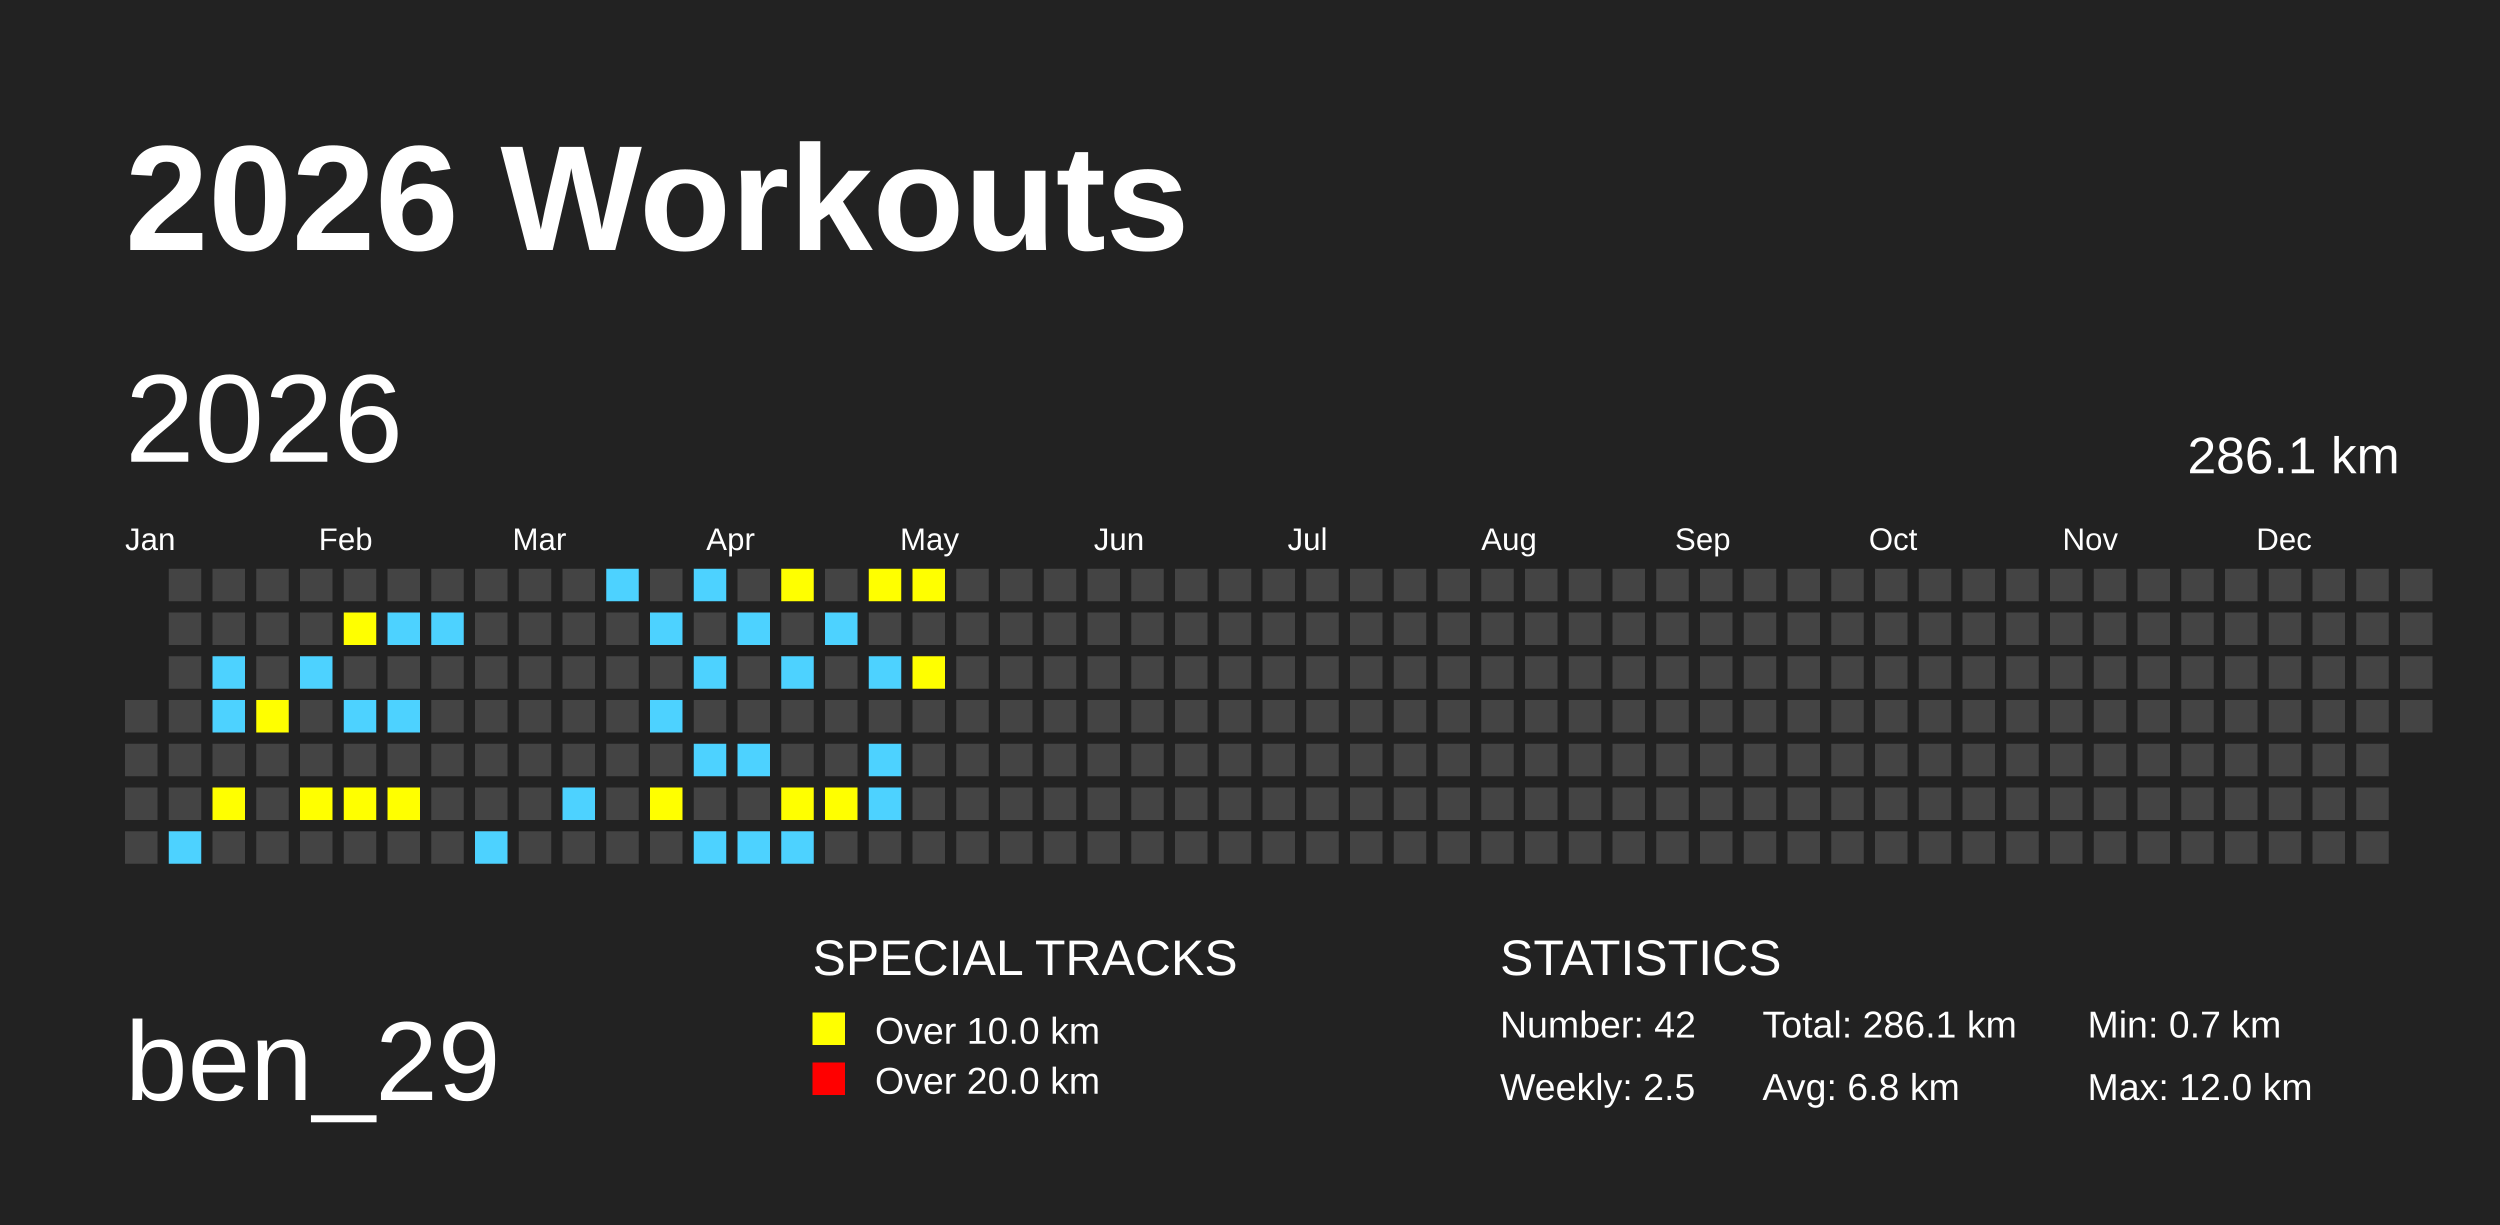
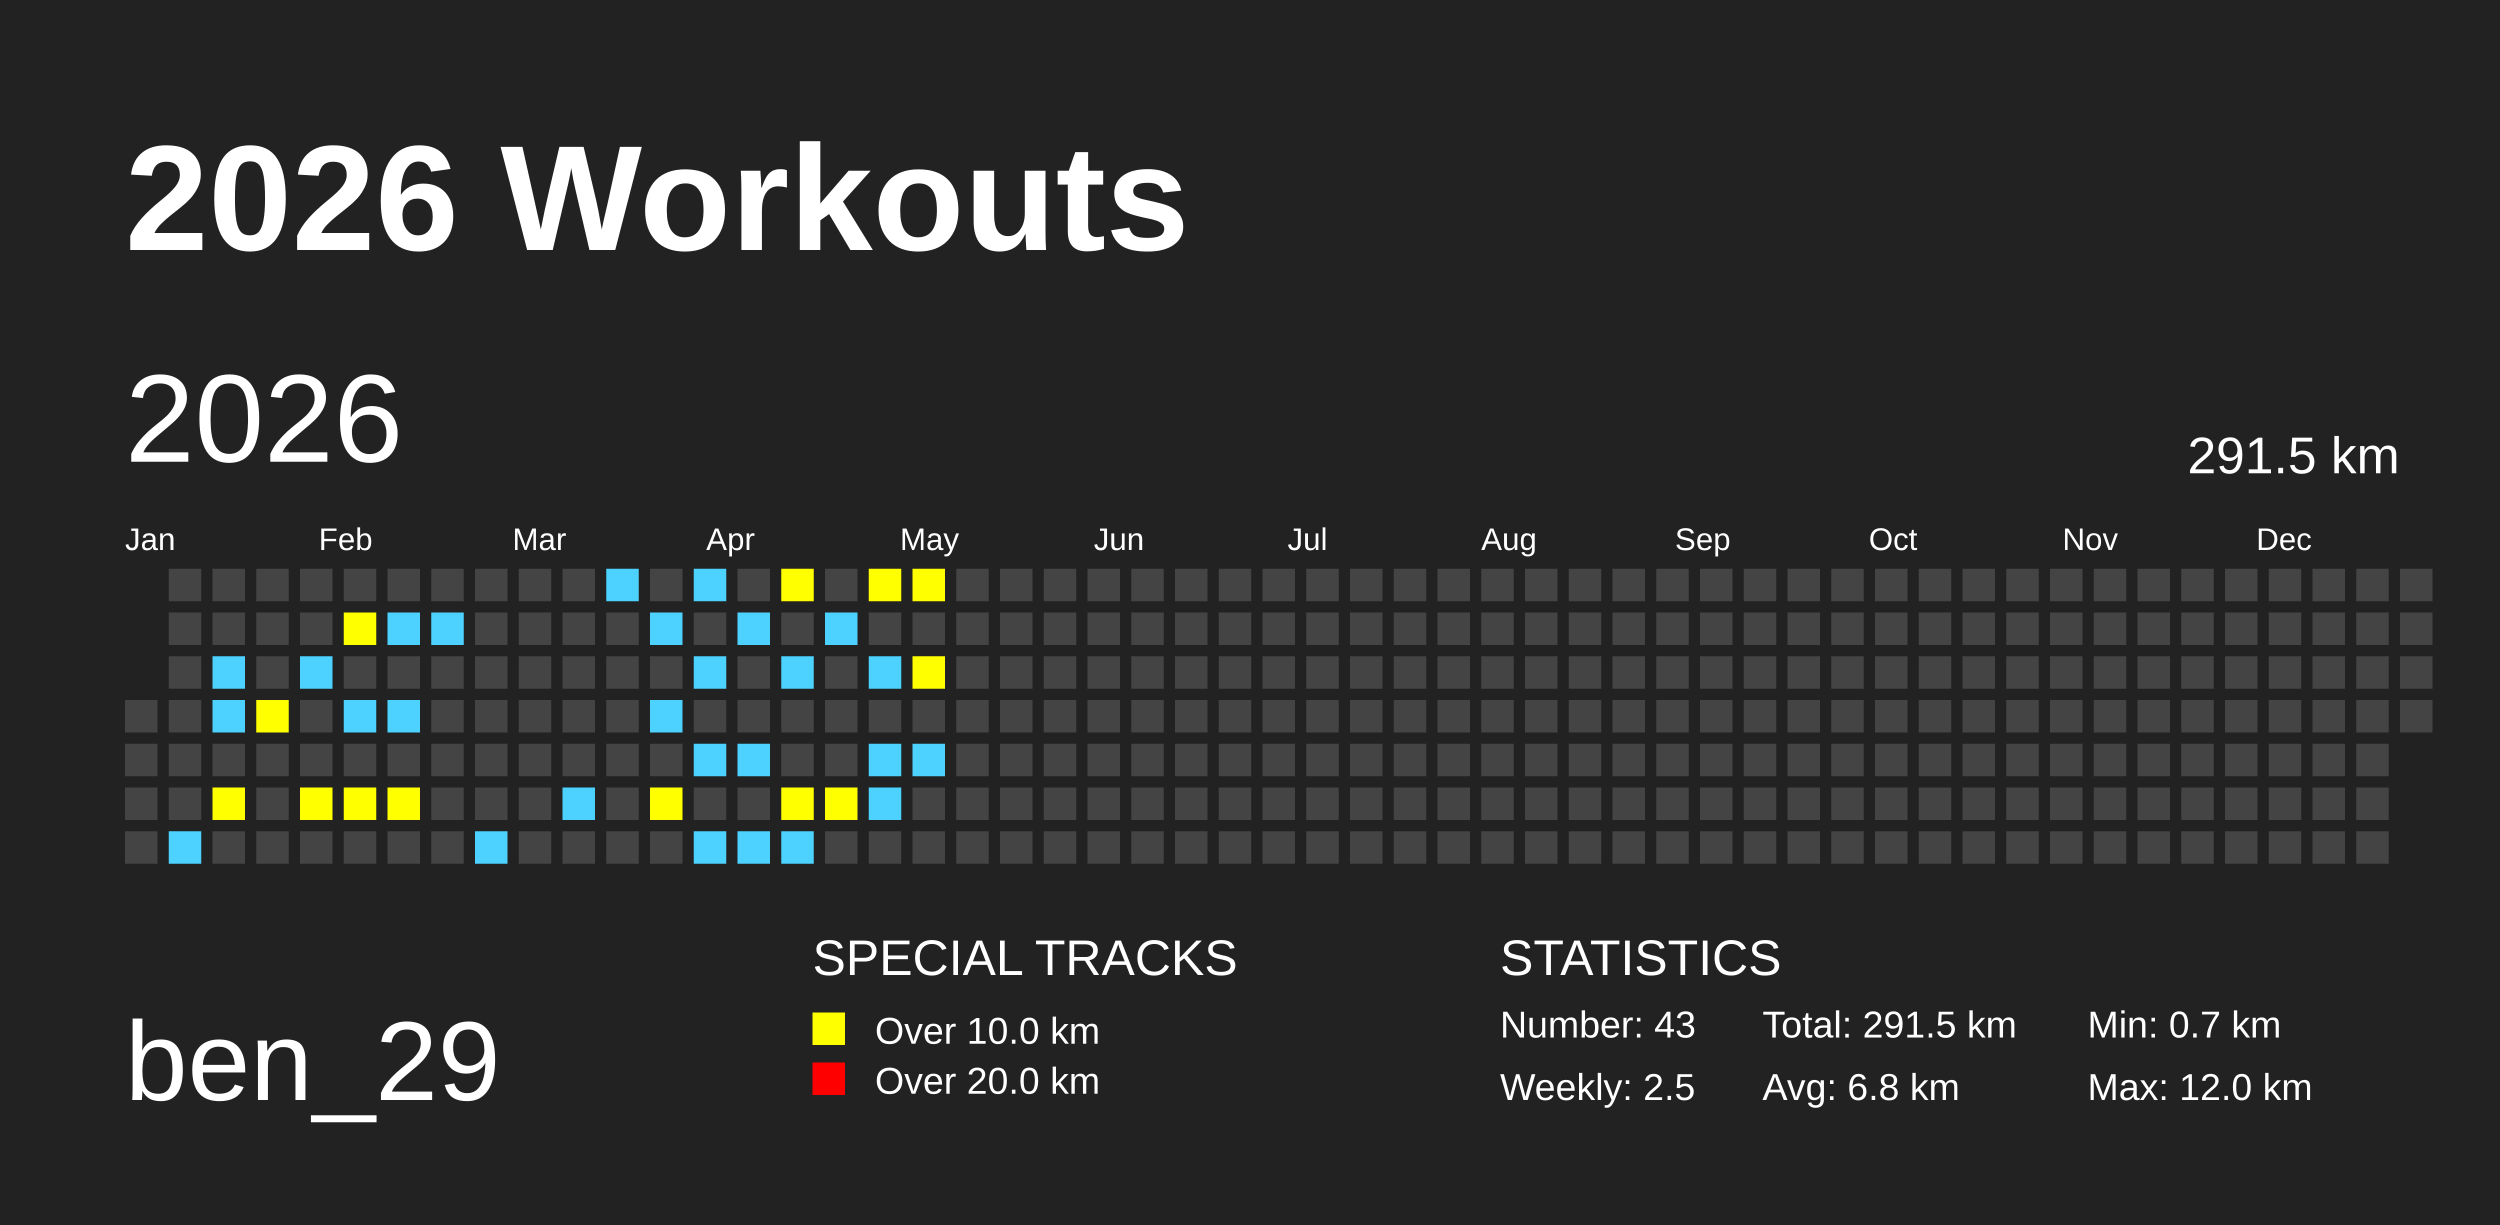
<svg xmlns="http://www.w3.org/2000/svg" baseProfile="full" height="98mm" version="1.1" viewBox="0,0,200,98" width="200mm">
  <defs />
  <rect fill="#222222" height="98" width="200" x="0" y="0" />
  <text fill="#FFFFFF" style="font-size:12px; font-family:Arial; font-weight:bold;" x="10" y="20">2026 Workouts</text>
  <text fill="#FFFFFF" style="font-size:9px; font-family:Arial" x="10" y="88">ben_29</text>
  <text fill="#FFFFFF" style="font-size:4px; font-family:Arial" x="65" y="78">SPECIAL TRACKS</text>
  <rect fill="yellow" height="2.6" width="2.6" x="65" y="81" />
  <text fill="#FFFFFF" style="font-size:3px; font-family:Arial" x="70" y="83.5">Over 10.0 km</text>
  <rect fill="red" height="2.6" width="2.6" x="65" y="85" />
  <text fill="#FFFFFF" style="font-size:3px; font-family:Arial" x="70" y="87.5">Over 20.0 km</text>
  <text fill="#FFFFFF" style="font-size:4px; font-family:Arial" x="120" y="78">STATISTICS</text>
-   <text fill="#FFFFFF" style="font-size:3px; font-family:Arial" x="120" y="83">Number: 42</text>
+   <text fill="#FFFFFF" style="font-size:3px; font-family:Arial" x="120" y="83">Number: 43</text>
  <text fill="#FFFFFF" style="font-size:3px; font-family:Arial" x="120" y="88">Weekly: 2.5</text>
-   <text fill="#FFFFFF" style="font-size:3px; font-family:Arial" x="141" y="83">Total: 286.1 km</text>
+   <text fill="#FFFFFF" style="font-size:3px; font-family:Arial" x="141" y="83">Total: 291.5 km</text>
  <text fill="#FFFFFF" style="font-size:3px; font-family:Arial" x="141" y="88">Avg: 6.8 km</text>
  <text fill="#FFFFFF" style="font-size:3px; font-family:Arial" x="167" y="83">Min: 0.7 km</text>
  <text fill="#FFFFFF" style="font-size:3px; font-family:Arial" x="167" y="88">Max: 12.0 km</text>
  <text dominant-baseline="hanging" fill="#FFFFFF" style="font-size:10.0px; font-family:Arial;" x="10" y="30">2026</text>
-   <text dominant-baseline="hanging" fill="#FFFFFF" style="font-size:4.125px; font-family:Arial;" x="175" y="35">286.1 km</text>
+   <text dominant-baseline="hanging" fill="#FFFFFF" style="font-size:4.125px; font-family:Arial;" x="175" y="35">291.5 km</text>
  <text fill="#FFFFFF" style="font-size:2.5px; font-family:Arial" x="10.0" y="44">Jan</text>
  <text fill="#FFFFFF" style="font-size:2.5px; font-family:Arial" x="25.5" y="44">Feb</text>
  <text fill="#FFFFFF" style="font-size:2.5px; font-family:Arial" x="41.0" y="44">Mar</text>
  <text fill="#FFFFFF" style="font-size:2.5px; font-family:Arial" x="56.5" y="44">Apr</text>
  <text fill="#FFFFFF" style="font-size:2.5px; font-family:Arial" x="72.0" y="44">May</text>
  <text fill="#FFFFFF" style="font-size:2.5px; font-family:Arial" x="87.5" y="44">Jun</text>
  <text fill="#FFFFFF" style="font-size:2.5px; font-family:Arial" x="103.0" y="44">Jul</text>
  <text fill="#FFFFFF" style="font-size:2.5px; font-family:Arial" x="118.5" y="44">Aug</text>
  <text fill="#FFFFFF" style="font-size:2.5px; font-family:Arial" x="134.0" y="44">Sep</text>
  <text fill="#FFFFFF" style="font-size:2.5px; font-family:Arial" x="149.5" y="44">Oct</text>
  <text fill="#FFFFFF" style="font-size:2.5px; font-family:Arial" x="165.0" y="44">Nov</text>
  <text fill="#FFFFFF" style="font-size:2.5px; font-family:Arial" x="180.5" y="44">Dec</text>
  <rect fill="#444444" height="2.6" width="2.6" x="10.0" y="56.0" />
  <rect fill="#444444" height="2.6" width="2.6" x="10.0" y="59.5" />
  <rect fill="#444444" height="2.6" width="2.6" x="10.0" y="63.0" />
  <rect fill="#444444" height="2.6" width="2.6" x="10.0" y="66.5" />
  <rect fill="#444444" height="2.6" width="2.6" x="13.5" y="45.5" />
  <rect fill="#444444" height="2.6" width="2.6" x="13.5" y="49.0" />
  <rect fill="#444444" height="2.6" width="2.6" x="13.5" y="52.5" />
  <rect fill="#444444" height="2.6" width="2.6" x="13.5" y="56.0" />
  <rect fill="#444444" height="2.6" width="2.6" x="13.5" y="59.5" />
  <rect fill="#444444" height="2.6" width="2.6" x="13.5" y="63.0" />
  <rect fill="#4DD2FF" height="2.6" width="2.6" x="13.5" y="66.5" />
  <rect fill="#444444" height="2.6" width="2.6" x="17.0" y="45.5" />
  <rect fill="#444444" height="2.6" width="2.6" x="17.0" y="49.0" />
  <rect fill="#4DD2FF" height="2.6" width="2.6" x="17.0" y="52.5" />
  <rect fill="#4DD2FF" height="2.6" width="2.6" x="17.0" y="56.0" />
  <rect fill="#444444" height="2.6" width="2.6" x="17.0" y="59.5" />
  <rect fill="yellow" height="2.6" width="2.6" x="17.0" y="63.0" />
  <rect fill="#444444" height="2.6" width="2.6" x="17.0" y="66.5" />
  <rect fill="#444444" height="2.6" width="2.6" x="20.5" y="45.5" />
  <rect fill="#444444" height="2.6" width="2.6" x="20.5" y="49.0" />
  <rect fill="#444444" height="2.6" width="2.6" x="20.5" y="52.5" />
  <rect fill="yellow" height="2.6" width="2.6" x="20.5" y="56.0" />
  <rect fill="#444444" height="2.6" width="2.6" x="20.5" y="59.5" />
  <rect fill="#444444" height="2.6" width="2.6" x="20.5" y="63.0" />
  <rect fill="#444444" height="2.6" width="2.6" x="20.5" y="66.5" />
  <rect fill="#444444" height="2.6" width="2.6" x="24.0" y="45.5" />
  <rect fill="#444444" height="2.6" width="2.6" x="24.0" y="49.0" />
  <rect fill="#4DD2FF" height="2.6" width="2.6" x="24.0" y="52.5" />
  <rect fill="#444444" height="2.6" width="2.6" x="24.0" y="56.0" />
  <rect fill="#444444" height="2.6" width="2.6" x="24.0" y="59.5" />
  <rect fill="yellow" height="2.6" width="2.6" x="24.0" y="63.0" />
  <rect fill="#444444" height="2.6" width="2.6" x="24.0" y="66.5" />
  <rect fill="#444444" height="2.6" width="2.6" x="27.5" y="45.5" />
  <rect fill="yellow" height="2.6" width="2.6" x="27.5" y="49.0" />
  <rect fill="#444444" height="2.6" width="2.6" x="27.5" y="52.5" />
  <rect fill="#4DD2FF" height="2.6" width="2.6" x="27.5" y="56.0" />
  <rect fill="#444444" height="2.6" width="2.6" x="27.5" y="59.5" />
  <rect fill="yellow" height="2.6" width="2.6" x="27.5" y="63.0" />
  <rect fill="#444444" height="2.6" width="2.6" x="27.5" y="66.5" />
  <rect fill="#444444" height="2.6" width="2.6" x="31.0" y="45.5" />
  <rect fill="#4DD2FF" height="2.6" width="2.6" x="31.0" y="49.0" />
  <rect fill="#444444" height="2.6" width="2.6" x="31.0" y="52.5" />
  <rect fill="#4DD2FF" height="2.6" width="2.6" x="31.0" y="56.0" />
  <rect fill="#444444" height="2.6" width="2.6" x="31.0" y="59.5" />
  <rect fill="yellow" height="2.6" width="2.6" x="31.0" y="63.0" />
  <rect fill="#444444" height="2.6" width="2.6" x="31.0" y="66.5" />
  <rect fill="#444444" height="2.6" width="2.6" x="34.5" y="45.5" />
  <rect fill="#4DD2FF" height="2.6" width="2.6" x="34.5" y="49.0" />
  <rect fill="#444444" height="2.6" width="2.6" x="34.5" y="52.5" />
  <rect fill="#444444" height="2.6" width="2.6" x="34.5" y="56.0" />
  <rect fill="#444444" height="2.6" width="2.6" x="34.5" y="59.5" />
  <rect fill="#444444" height="2.6" width="2.6" x="34.5" y="63.0" />
  <rect fill="#444444" height="2.6" width="2.6" x="34.5" y="66.5" />
  <rect fill="#444444" height="2.6" width="2.6" x="38.0" y="45.5" />
  <rect fill="#444444" height="2.6" width="2.6" x="38.0" y="49.0" />
  <rect fill="#444444" height="2.6" width="2.6" x="38.0" y="52.5" />
  <rect fill="#444444" height="2.6" width="2.6" x="38.0" y="56.0" />
  <rect fill="#444444" height="2.6" width="2.6" x="38.0" y="59.5" />
  <rect fill="#444444" height="2.6" width="2.6" x="38.0" y="63.0" />
  <rect fill="#4DD2FF" height="2.6" width="2.6" x="38.0" y="66.5" />
  <rect fill="#444444" height="2.6" width="2.6" x="41.5" y="45.5" />
  <rect fill="#444444" height="2.6" width="2.6" x="41.5" y="49.0" />
  <rect fill="#444444" height="2.6" width="2.6" x="41.5" y="52.5" />
  <rect fill="#444444" height="2.6" width="2.6" x="41.5" y="56.0" />
  <rect fill="#444444" height="2.6" width="2.6" x="41.5" y="59.5" />
  <rect fill="#444444" height="2.6" width="2.6" x="41.5" y="63.0" />
  <rect fill="#444444" height="2.6" width="2.6" x="41.5" y="66.5" />
  <rect fill="#444444" height="2.6" width="2.6" x="45.0" y="45.5" />
  <rect fill="#444444" height="2.6" width="2.6" x="45.0" y="49.0" />
  <rect fill="#444444" height="2.6" width="2.6" x="45.0" y="52.5" />
  <rect fill="#444444" height="2.6" width="2.6" x="45.0" y="56.0" />
  <rect fill="#444444" height="2.6" width="2.6" x="45.0" y="59.5" />
  <rect fill="#4DD2FF" height="2.6" width="2.6" x="45.0" y="63.0" />
  <rect fill="#444444" height="2.6" width="2.6" x="45.0" y="66.5" />
  <rect fill="#4DD2FF" height="2.6" width="2.6" x="48.5" y="45.5" />
  <rect fill="#444444" height="2.6" width="2.6" x="48.5" y="49.0" />
  <rect fill="#444444" height="2.6" width="2.6" x="48.5" y="52.5" />
  <rect fill="#444444" height="2.6" width="2.6" x="48.5" y="56.0" />
  <rect fill="#444444" height="2.6" width="2.6" x="48.5" y="59.5" />
  <rect fill="#444444" height="2.6" width="2.6" x="48.5" y="63.0" />
  <rect fill="#444444" height="2.6" width="2.6" x="48.5" y="66.5" />
  <rect fill="#444444" height="2.6" width="2.6" x="52.0" y="45.5" />
  <rect fill="#4DD2FF" height="2.6" width="2.6" x="52.0" y="49.0" />
  <rect fill="#444444" height="2.6" width="2.6" x="52.0" y="52.5" />
  <rect fill="#4DD2FF" height="2.6" width="2.6" x="52.0" y="56.0" />
  <rect fill="#444444" height="2.6" width="2.6" x="52.0" y="59.5" />
  <rect fill="yellow" height="2.6" width="2.6" x="52.0" y="63.0" />
  <rect fill="#444444" height="2.6" width="2.6" x="52.0" y="66.5" />
  <rect fill="#4DD2FF" height="2.6" width="2.6" x="55.5" y="45.5" />
  <rect fill="#444444" height="2.6" width="2.6" x="55.5" y="49.0" />
  <rect fill="#4DD2FF" height="2.6" width="2.6" x="55.5" y="52.5" />
  <rect fill="#444444" height="2.6" width="2.6" x="55.5" y="56.0" />
  <rect fill="#4DD2FF" height="2.6" width="2.6" x="55.5" y="59.5" />
  <rect fill="#444444" height="2.6" width="2.6" x="55.5" y="63.0" />
  <rect fill="#4DD2FF" height="2.6" width="2.6" x="55.5" y="66.5" />
  <rect fill="#444444" height="2.6" width="2.6" x="59.0" y="45.5" />
  <rect fill="#4DD2FF" height="2.6" width="2.6" x="59.0" y="49.0" />
  <rect fill="#444444" height="2.6" width="2.6" x="59.0" y="52.5" />
  <rect fill="#444444" height="2.6" width="2.6" x="59.0" y="56.0" />
  <rect fill="#4DD2FF" height="2.6" width="2.6" x="59.0" y="59.5" />
  <rect fill="#444444" height="2.6" width="2.6" x="59.0" y="63.0" />
  <rect fill="#4DD2FF" height="2.6" width="2.6" x="59.0" y="66.5" />
  <rect fill="yellow" height="2.6" width="2.6" x="62.5" y="45.5" />
  <rect fill="#444444" height="2.6" width="2.6" x="62.5" y="49.0" />
  <rect fill="#4DD2FF" height="2.6" width="2.6" x="62.5" y="52.5" />
  <rect fill="#444444" height="2.6" width="2.6" x="62.5" y="56.0" />
  <rect fill="#444444" height="2.6" width="2.6" x="62.5" y="59.5" />
  <rect fill="yellow" height="2.6" width="2.6" x="62.5" y="63.0" />
  <rect fill="#4DD2FF" height="2.6" width="2.6" x="62.5" y="66.5" />
  <rect fill="#444444" height="2.6" width="2.6" x="66.0" y="45.5" />
  <rect fill="#4DD2FF" height="2.6" width="2.6" x="66.0" y="49.0" />
  <rect fill="#444444" height="2.6" width="2.6" x="66.0" y="52.5" />
  <rect fill="#444444" height="2.6" width="2.6" x="66.0" y="56.0" />
  <rect fill="#444444" height="2.6" width="2.6" x="66.0" y="59.5" />
  <rect fill="yellow" height="2.6" width="2.6" x="66.0" y="63.0" />
  <rect fill="#444444" height="2.6" width="2.6" x="66.0" y="66.5" />
  <rect fill="yellow" height="2.6" width="2.6" x="69.5" y="45.5" />
  <rect fill="#444444" height="2.6" width="2.6" x="69.5" y="49.0" />
  <rect fill="#4DD2FF" height="2.6" width="2.6" x="69.5" y="52.5" />
  <rect fill="#444444" height="2.6" width="2.6" x="69.5" y="56.0" />
  <rect fill="#4DD2FF" height="2.6" width="2.6" x="69.5" y="59.5" />
  <rect fill="#4DD2FF" height="2.6" width="2.6" x="69.5" y="63.0" />
  <rect fill="#444444" height="2.6" width="2.6" x="69.5" y="66.5" />
  <rect fill="yellow" height="2.6" width="2.6" x="73.0" y="45.5" />
  <rect fill="#444444" height="2.6" width="2.6" x="73.0" y="49.0" />
  <rect fill="yellow" height="2.6" width="2.6" x="73.0" y="52.5" />
  <rect fill="#444444" height="2.6" width="2.6" x="73.0" y="56.0" />
-   <rect fill="#444444" height="2.6" width="2.6" x="73.0" y="59.5" />
+   <rect fill="#4DD2FF" height="2.6" width="2.6" x="73.0" y="59.5" />
  <rect fill="#444444" height="2.6" width="2.6" x="73.0" y="63.0" />
  <rect fill="#444444" height="2.6" width="2.6" x="73.0" y="66.5" />
  <rect fill="#444444" height="2.6" width="2.6" x="76.5" y="45.5" />
  <rect fill="#444444" height="2.6" width="2.6" x="76.5" y="49.0" />
  <rect fill="#444444" height="2.6" width="2.6" x="76.5" y="52.5" />
  <rect fill="#444444" height="2.6" width="2.6" x="76.5" y="56.0" />
  <rect fill="#444444" height="2.6" width="2.6" x="76.5" y="59.5" />
  <rect fill="#444444" height="2.6" width="2.6" x="76.5" y="63.0" />
  <rect fill="#444444" height="2.6" width="2.6" x="76.5" y="66.5" />
  <rect fill="#444444" height="2.6" width="2.6" x="80.0" y="45.5" />
  <rect fill="#444444" height="2.6" width="2.6" x="80.0" y="49.0" />
  <rect fill="#444444" height="2.6" width="2.6" x="80.0" y="52.5" />
  <rect fill="#444444" height="2.6" width="2.6" x="80.0" y="56.0" />
  <rect fill="#444444" height="2.6" width="2.6" x="80.0" y="59.5" />
  <rect fill="#444444" height="2.6" width="2.6" x="80.0" y="63.0" />
  <rect fill="#444444" height="2.6" width="2.6" x="80.0" y="66.5" />
  <rect fill="#444444" height="2.6" width="2.6" x="83.5" y="45.5" />
  <rect fill="#444444" height="2.6" width="2.6" x="83.5" y="49.0" />
  <rect fill="#444444" height="2.6" width="2.6" x="83.5" y="52.5" />
  <rect fill="#444444" height="2.6" width="2.6" x="83.5" y="56.0" />
  <rect fill="#444444" height="2.6" width="2.6" x="83.5" y="59.5" />
  <rect fill="#444444" height="2.6" width="2.6" x="83.5" y="63.0" />
  <rect fill="#444444" height="2.6" width="2.6" x="83.5" y="66.5" />
  <rect fill="#444444" height="2.6" width="2.6" x="87.0" y="45.5" />
  <rect fill="#444444" height="2.6" width="2.6" x="87.0" y="49.0" />
  <rect fill="#444444" height="2.6" width="2.6" x="87.0" y="52.5" />
  <rect fill="#444444" height="2.6" width="2.6" x="87.0" y="56.0" />
  <rect fill="#444444" height="2.6" width="2.6" x="87.0" y="59.5" />
  <rect fill="#444444" height="2.6" width="2.6" x="87.0" y="63.0" />
  <rect fill="#444444" height="2.6" width="2.6" x="87.0" y="66.5" />
  <rect fill="#444444" height="2.6" width="2.6" x="90.5" y="45.5" />
  <rect fill="#444444" height="2.6" width="2.6" x="90.5" y="49.0" />
  <rect fill="#444444" height="2.6" width="2.6" x="90.5" y="52.5" />
  <rect fill="#444444" height="2.6" width="2.6" x="90.5" y="56.0" />
  <rect fill="#444444" height="2.6" width="2.6" x="90.5" y="59.5" />
  <rect fill="#444444" height="2.6" width="2.6" x="90.5" y="63.0" />
  <rect fill="#444444" height="2.6" width="2.6" x="90.5" y="66.5" />
  <rect fill="#444444" height="2.6" width="2.6" x="94.0" y="45.5" />
  <rect fill="#444444" height="2.6" width="2.6" x="94.0" y="49.0" />
  <rect fill="#444444" height="2.6" width="2.6" x="94.0" y="52.5" />
  <rect fill="#444444" height="2.6" width="2.6" x="94.0" y="56.0" />
  <rect fill="#444444" height="2.6" width="2.6" x="94.0" y="59.5" />
  <rect fill="#444444" height="2.6" width="2.6" x="94.0" y="63.0" />
  <rect fill="#444444" height="2.6" width="2.6" x="94.0" y="66.5" />
  <rect fill="#444444" height="2.6" width="2.6" x="97.5" y="45.5" />
  <rect fill="#444444" height="2.6" width="2.6" x="97.5" y="49.0" />
  <rect fill="#444444" height="2.6" width="2.6" x="97.5" y="52.5" />
  <rect fill="#444444" height="2.6" width="2.6" x="97.5" y="56.0" />
  <rect fill="#444444" height="2.6" width="2.6" x="97.5" y="59.5" />
  <rect fill="#444444" height="2.6" width="2.6" x="97.5" y="63.0" />
  <rect fill="#444444" height="2.6" width="2.6" x="97.5" y="66.5" />
  <rect fill="#444444" height="2.6" width="2.6" x="101.0" y="45.5" />
  <rect fill="#444444" height="2.6" width="2.6" x="101.0" y="49.0" />
  <rect fill="#444444" height="2.6" width="2.6" x="101.0" y="52.5" />
  <rect fill="#444444" height="2.6" width="2.6" x="101.0" y="56.0" />
  <rect fill="#444444" height="2.6" width="2.6" x="101.0" y="59.5" />
  <rect fill="#444444" height="2.6" width="2.6" x="101.0" y="63.0" />
  <rect fill="#444444" height="2.6" width="2.6" x="101.0" y="66.5" />
  <rect fill="#444444" height="2.6" width="2.6" x="104.5" y="45.5" />
  <rect fill="#444444" height="2.6" width="2.6" x="104.5" y="49.0" />
  <rect fill="#444444" height="2.6" width="2.6" x="104.5" y="52.5" />
  <rect fill="#444444" height="2.6" width="2.6" x="104.5" y="56.0" />
  <rect fill="#444444" height="2.6" width="2.6" x="104.5" y="59.5" />
  <rect fill="#444444" height="2.6" width="2.6" x="104.5" y="63.0" />
  <rect fill="#444444" height="2.6" width="2.6" x="104.5" y="66.5" />
  <rect fill="#444444" height="2.6" width="2.6" x="108.0" y="45.5" />
  <rect fill="#444444" height="2.6" width="2.6" x="108.0" y="49.0" />
  <rect fill="#444444" height="2.6" width="2.6" x="108.0" y="52.5" />
  <rect fill="#444444" height="2.6" width="2.6" x="108.0" y="56.0" />
  <rect fill="#444444" height="2.6" width="2.6" x="108.0" y="59.5" />
  <rect fill="#444444" height="2.6" width="2.6" x="108.0" y="63.0" />
  <rect fill="#444444" height="2.6" width="2.6" x="108.0" y="66.5" />
  <rect fill="#444444" height="2.6" width="2.6" x="111.5" y="45.5" />
  <rect fill="#444444" height="2.6" width="2.6" x="111.5" y="49.0" />
  <rect fill="#444444" height="2.6" width="2.6" x="111.5" y="52.5" />
  <rect fill="#444444" height="2.6" width="2.6" x="111.5" y="56.0" />
  <rect fill="#444444" height="2.6" width="2.6" x="111.5" y="59.5" />
  <rect fill="#444444" height="2.6" width="2.6" x="111.5" y="63.0" />
  <rect fill="#444444" height="2.6" width="2.6" x="111.5" y="66.5" />
  <rect fill="#444444" height="2.6" width="2.6" x="115.0" y="45.5" />
  <rect fill="#444444" height="2.6" width="2.6" x="115.0" y="49.0" />
  <rect fill="#444444" height="2.6" width="2.6" x="115.0" y="52.5" />
  <rect fill="#444444" height="2.6" width="2.6" x="115.0" y="56.0" />
  <rect fill="#444444" height="2.6" width="2.6" x="115.0" y="59.5" />
  <rect fill="#444444" height="2.6" width="2.6" x="115.0" y="63.0" />
  <rect fill="#444444" height="2.6" width="2.6" x="115.0" y="66.5" />
  <rect fill="#444444" height="2.6" width="2.6" x="118.5" y="45.5" />
  <rect fill="#444444" height="2.6" width="2.6" x="118.5" y="49.0" />
  <rect fill="#444444" height="2.6" width="2.6" x="118.5" y="52.5" />
  <rect fill="#444444" height="2.6" width="2.6" x="118.5" y="56.0" />
  <rect fill="#444444" height="2.6" width="2.6" x="118.5" y="59.5" />
  <rect fill="#444444" height="2.6" width="2.6" x="118.5" y="63.0" />
  <rect fill="#444444" height="2.6" width="2.6" x="118.5" y="66.5" />
  <rect fill="#444444" height="2.6" width="2.6" x="122.0" y="45.5" />
  <rect fill="#444444" height="2.6" width="2.6" x="122.0" y="49.0" />
  <rect fill="#444444" height="2.6" width="2.6" x="122.0" y="52.5" />
  <rect fill="#444444" height="2.6" width="2.6" x="122.0" y="56.0" />
  <rect fill="#444444" height="2.6" width="2.6" x="122.0" y="59.5" />
  <rect fill="#444444" height="2.6" width="2.6" x="122.0" y="63.0" />
  <rect fill="#444444" height="2.6" width="2.6" x="122.0" y="66.5" />
  <rect fill="#444444" height="2.6" width="2.6" x="125.5" y="45.5" />
  <rect fill="#444444" height="2.6" width="2.6" x="125.5" y="49.0" />
  <rect fill="#444444" height="2.6" width="2.6" x="125.5" y="52.5" />
  <rect fill="#444444" height="2.6" width="2.6" x="125.5" y="56.0" />
  <rect fill="#444444" height="2.6" width="2.6" x="125.5" y="59.5" />
  <rect fill="#444444" height="2.6" width="2.6" x="125.5" y="63.0" />
  <rect fill="#444444" height="2.6" width="2.6" x="125.5" y="66.5" />
  <rect fill="#444444" height="2.6" width="2.6" x="129.0" y="45.5" />
  <rect fill="#444444" height="2.6" width="2.6" x="129.0" y="49.0" />
  <rect fill="#444444" height="2.6" width="2.6" x="129.0" y="52.5" />
  <rect fill="#444444" height="2.6" width="2.6" x="129.0" y="56.0" />
  <rect fill="#444444" height="2.6" width="2.6" x="129.0" y="59.5" />
  <rect fill="#444444" height="2.6" width="2.6" x="129.0" y="63.0" />
  <rect fill="#444444" height="2.6" width="2.6" x="129.0" y="66.5" />
  <rect fill="#444444" height="2.6" width="2.6" x="132.5" y="45.5" />
  <rect fill="#444444" height="2.6" width="2.6" x="132.5" y="49.0" />
  <rect fill="#444444" height="2.6" width="2.6" x="132.5" y="52.5" />
  <rect fill="#444444" height="2.6" width="2.6" x="132.5" y="56.0" />
  <rect fill="#444444" height="2.6" width="2.6" x="132.5" y="59.5" />
  <rect fill="#444444" height="2.6" width="2.6" x="132.5" y="63.0" />
  <rect fill="#444444" height="2.6" width="2.6" x="132.5" y="66.5" />
  <rect fill="#444444" height="2.6" width="2.6" x="136.0" y="45.5" />
  <rect fill="#444444" height="2.6" width="2.6" x="136.0" y="49.0" />
  <rect fill="#444444" height="2.6" width="2.6" x="136.0" y="52.5" />
  <rect fill="#444444" height="2.6" width="2.6" x="136.0" y="56.0" />
  <rect fill="#444444" height="2.6" width="2.6" x="136.0" y="59.5" />
  <rect fill="#444444" height="2.6" width="2.6" x="136.0" y="63.0" />
  <rect fill="#444444" height="2.6" width="2.6" x="136.0" y="66.5" />
  <rect fill="#444444" height="2.6" width="2.6" x="139.5" y="45.5" />
  <rect fill="#444444" height="2.6" width="2.6" x="139.5" y="49.0" />
  <rect fill="#444444" height="2.6" width="2.6" x="139.5" y="52.5" />
  <rect fill="#444444" height="2.6" width="2.6" x="139.5" y="56.0" />
  <rect fill="#444444" height="2.6" width="2.6" x="139.5" y="59.5" />
  <rect fill="#444444" height="2.6" width="2.6" x="139.5" y="63.0" />
  <rect fill="#444444" height="2.6" width="2.6" x="139.5" y="66.5" />
  <rect fill="#444444" height="2.6" width="2.6" x="143.0" y="45.5" />
  <rect fill="#444444" height="2.6" width="2.6" x="143.0" y="49.0" />
  <rect fill="#444444" height="2.6" width="2.6" x="143.0" y="52.5" />
  <rect fill="#444444" height="2.6" width="2.6" x="143.0" y="56.0" />
  <rect fill="#444444" height="2.6" width="2.6" x="143.0" y="59.5" />
  <rect fill="#444444" height="2.6" width="2.6" x="143.0" y="63.0" />
  <rect fill="#444444" height="2.6" width="2.6" x="143.0" y="66.5" />
  <rect fill="#444444" height="2.6" width="2.6" x="146.5" y="45.5" />
  <rect fill="#444444" height="2.6" width="2.6" x="146.5" y="49.0" />
  <rect fill="#444444" height="2.6" width="2.6" x="146.5" y="52.5" />
  <rect fill="#444444" height="2.6" width="2.6" x="146.5" y="56.0" />
  <rect fill="#444444" height="2.6" width="2.6" x="146.5" y="59.5" />
  <rect fill="#444444" height="2.6" width="2.6" x="146.5" y="63.0" />
  <rect fill="#444444" height="2.6" width="2.6" x="146.5" y="66.5" />
  <rect fill="#444444" height="2.6" width="2.6" x="150.0" y="45.5" />
  <rect fill="#444444" height="2.6" width="2.6" x="150.0" y="49.0" />
  <rect fill="#444444" height="2.6" width="2.6" x="150.0" y="52.5" />
  <rect fill="#444444" height="2.6" width="2.6" x="150.0" y="56.0" />
  <rect fill="#444444" height="2.6" width="2.6" x="150.0" y="59.5" />
  <rect fill="#444444" height="2.6" width="2.6" x="150.0" y="63.0" />
  <rect fill="#444444" height="2.6" width="2.6" x="150.0" y="66.5" />
  <rect fill="#444444" height="2.6" width="2.6" x="153.5" y="45.5" />
  <rect fill="#444444" height="2.6" width="2.6" x="153.5" y="49.0" />
  <rect fill="#444444" height="2.6" width="2.6" x="153.5" y="52.5" />
  <rect fill="#444444" height="2.6" width="2.6" x="153.5" y="56.0" />
  <rect fill="#444444" height="2.6" width="2.6" x="153.5" y="59.5" />
  <rect fill="#444444" height="2.6" width="2.6" x="153.5" y="63.0" />
  <rect fill="#444444" height="2.6" width="2.6" x="153.5" y="66.5" />
  <rect fill="#444444" height="2.6" width="2.6" x="157.0" y="45.5" />
  <rect fill="#444444" height="2.6" width="2.6" x="157.0" y="49.0" />
  <rect fill="#444444" height="2.6" width="2.6" x="157.0" y="52.5" />
  <rect fill="#444444" height="2.6" width="2.6" x="157.0" y="56.0" />
  <rect fill="#444444" height="2.6" width="2.6" x="157.0" y="59.5" />
  <rect fill="#444444" height="2.6" width="2.6" x="157.0" y="63.0" />
  <rect fill="#444444" height="2.6" width="2.6" x="157.0" y="66.5" />
  <rect fill="#444444" height="2.6" width="2.6" x="160.5" y="45.5" />
  <rect fill="#444444" height="2.6" width="2.6" x="160.5" y="49.0" />
  <rect fill="#444444" height="2.6" width="2.6" x="160.5" y="52.5" />
  <rect fill="#444444" height="2.6" width="2.6" x="160.5" y="56.0" />
  <rect fill="#444444" height="2.6" width="2.6" x="160.5" y="59.5" />
  <rect fill="#444444" height="2.6" width="2.6" x="160.5" y="63.0" />
  <rect fill="#444444" height="2.6" width="2.6" x="160.5" y="66.5" />
  <rect fill="#444444" height="2.6" width="2.6" x="164.0" y="45.5" />
  <rect fill="#444444" height="2.6" width="2.6" x="164.0" y="49.0" />
  <rect fill="#444444" height="2.6" width="2.6" x="164.0" y="52.5" />
  <rect fill="#444444" height="2.6" width="2.6" x="164.0" y="56.0" />
  <rect fill="#444444" height="2.6" width="2.6" x="164.0" y="59.5" />
  <rect fill="#444444" height="2.6" width="2.6" x="164.0" y="63.0" />
  <rect fill="#444444" height="2.6" width="2.6" x="164.0" y="66.5" />
  <rect fill="#444444" height="2.6" width="2.6" x="167.5" y="45.5" />
  <rect fill="#444444" height="2.6" width="2.6" x="167.5" y="49.0" />
  <rect fill="#444444" height="2.6" width="2.6" x="167.5" y="52.5" />
  <rect fill="#444444" height="2.6" width="2.6" x="167.5" y="56.0" />
  <rect fill="#444444" height="2.6" width="2.6" x="167.5" y="59.5" />
  <rect fill="#444444" height="2.6" width="2.6" x="167.5" y="63.0" />
  <rect fill="#444444" height="2.6" width="2.6" x="167.5" y="66.5" />
  <rect fill="#444444" height="2.6" width="2.6" x="171.0" y="45.5" />
  <rect fill="#444444" height="2.6" width="2.6" x="171.0" y="49.0" />
  <rect fill="#444444" height="2.6" width="2.6" x="171.0" y="52.5" />
  <rect fill="#444444" height="2.6" width="2.6" x="171.0" y="56.0" />
  <rect fill="#444444" height="2.6" width="2.6" x="171.0" y="59.5" />
  <rect fill="#444444" height="2.6" width="2.6" x="171.0" y="63.0" />
  <rect fill="#444444" height="2.6" width="2.6" x="171.0" y="66.5" />
  <rect fill="#444444" height="2.6" width="2.6" x="174.5" y="45.5" />
  <rect fill="#444444" height="2.6" width="2.6" x="174.5" y="49.0" />
  <rect fill="#444444" height="2.6" width="2.6" x="174.5" y="52.5" />
  <rect fill="#444444" height="2.6" width="2.6" x="174.5" y="56.0" />
  <rect fill="#444444" height="2.6" width="2.6" x="174.5" y="59.5" />
  <rect fill="#444444" height="2.6" width="2.6" x="174.5" y="63.0" />
  <rect fill="#444444" height="2.6" width="2.6" x="174.5" y="66.5" />
  <rect fill="#444444" height="2.6" width="2.6" x="178.0" y="45.5" />
  <rect fill="#444444" height="2.6" width="2.6" x="178.0" y="49.0" />
  <rect fill="#444444" height="2.6" width="2.6" x="178.0" y="52.5" />
  <rect fill="#444444" height="2.6" width="2.6" x="178.0" y="56.0" />
  <rect fill="#444444" height="2.6" width="2.6" x="178.0" y="59.5" />
  <rect fill="#444444" height="2.6" width="2.6" x="178.0" y="63.0" />
  <rect fill="#444444" height="2.6" width="2.6" x="178.0" y="66.5" />
  <rect fill="#444444" height="2.6" width="2.6" x="181.5" y="45.5" />
  <rect fill="#444444" height="2.6" width="2.6" x="181.5" y="49.0" />
  <rect fill="#444444" height="2.6" width="2.6" x="181.5" y="52.5" />
  <rect fill="#444444" height="2.6" width="2.6" x="181.5" y="56.0" />
  <rect fill="#444444" height="2.6" width="2.6" x="181.5" y="59.5" />
  <rect fill="#444444" height="2.6" width="2.6" x="181.5" y="63.0" />
  <rect fill="#444444" height="2.6" width="2.6" x="181.5" y="66.5" />
  <rect fill="#444444" height="2.6" width="2.6" x="185.0" y="45.5" />
  <rect fill="#444444" height="2.6" width="2.6" x="185.0" y="49.0" />
  <rect fill="#444444" height="2.6" width="2.6" x="185.0" y="52.5" />
  <rect fill="#444444" height="2.6" width="2.6" x="185.0" y="56.0" />
  <rect fill="#444444" height="2.6" width="2.6" x="185.0" y="59.5" />
  <rect fill="#444444" height="2.6" width="2.6" x="185.0" y="63.0" />
  <rect fill="#444444" height="2.6" width="2.6" x="185.0" y="66.5" />
  <rect fill="#444444" height="2.6" width="2.6" x="188.5" y="45.5" />
  <rect fill="#444444" height="2.6" width="2.6" x="188.5" y="49.0" />
  <rect fill="#444444" height="2.6" width="2.6" x="188.5" y="52.5" />
  <rect fill="#444444" height="2.6" width="2.6" x="188.5" y="56.0" />
  <rect fill="#444444" height="2.6" width="2.6" x="188.5" y="59.5" />
  <rect fill="#444444" height="2.6" width="2.6" x="188.5" y="63.0" />
  <rect fill="#444444" height="2.6" width="2.6" x="188.5" y="66.5" />
  <rect fill="#444444" height="2.6" width="2.6" x="192.0" y="45.5" />
  <rect fill="#444444" height="2.6" width="2.6" x="192.0" y="49.0" />
  <rect fill="#444444" height="2.6" width="2.6" x="192.0" y="52.5" />
  <rect fill="#444444" height="2.6" width="2.6" x="192.0" y="56.0" />
</svg>
